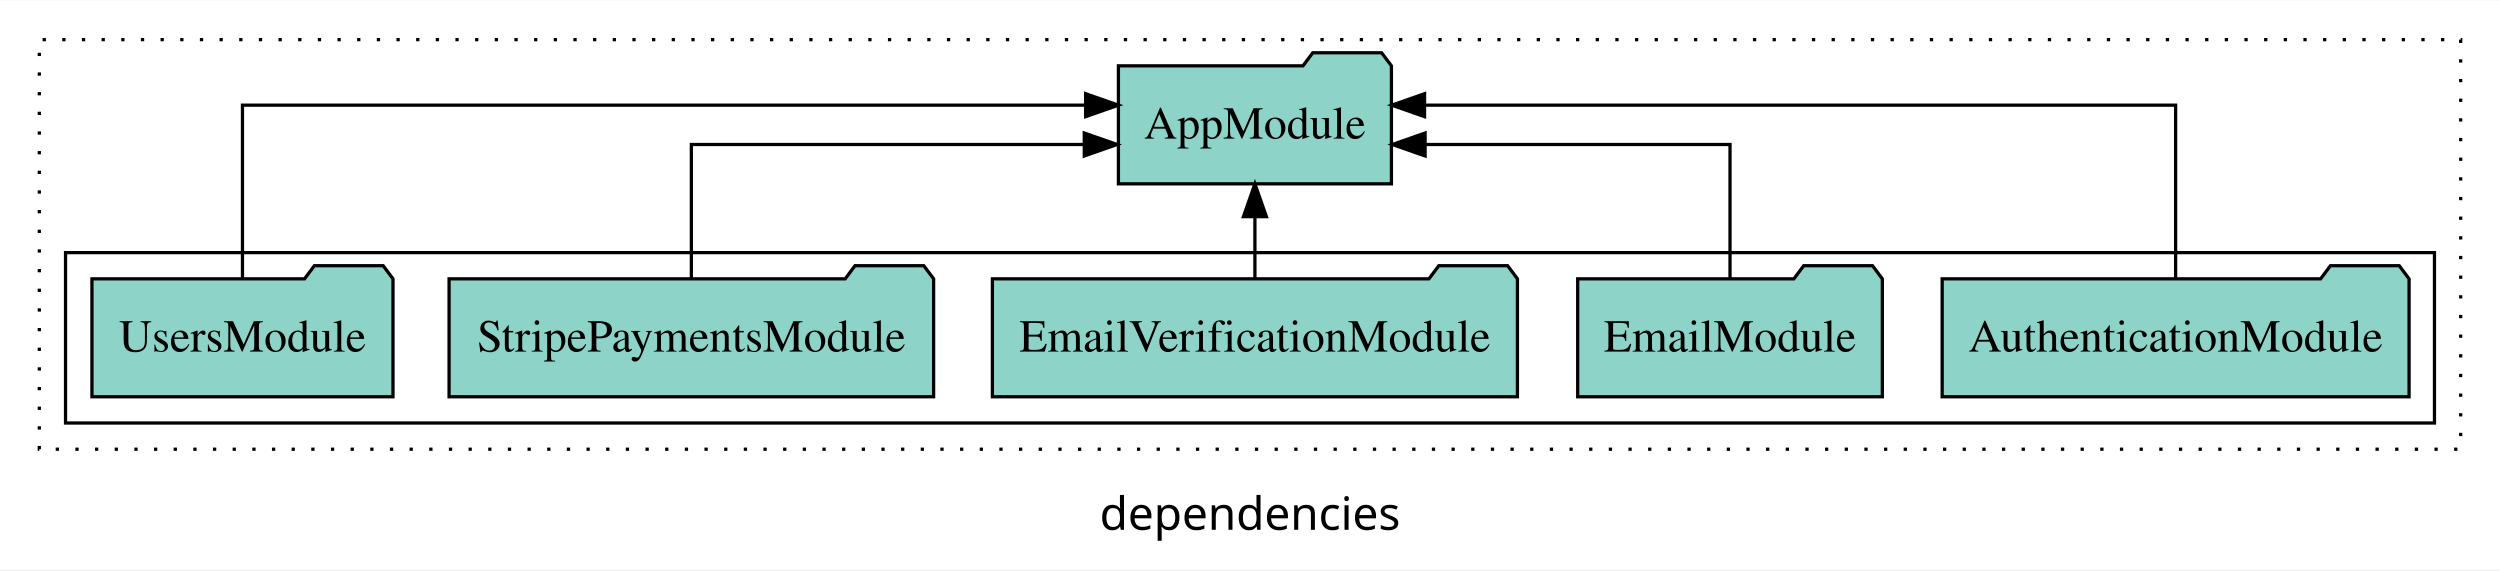
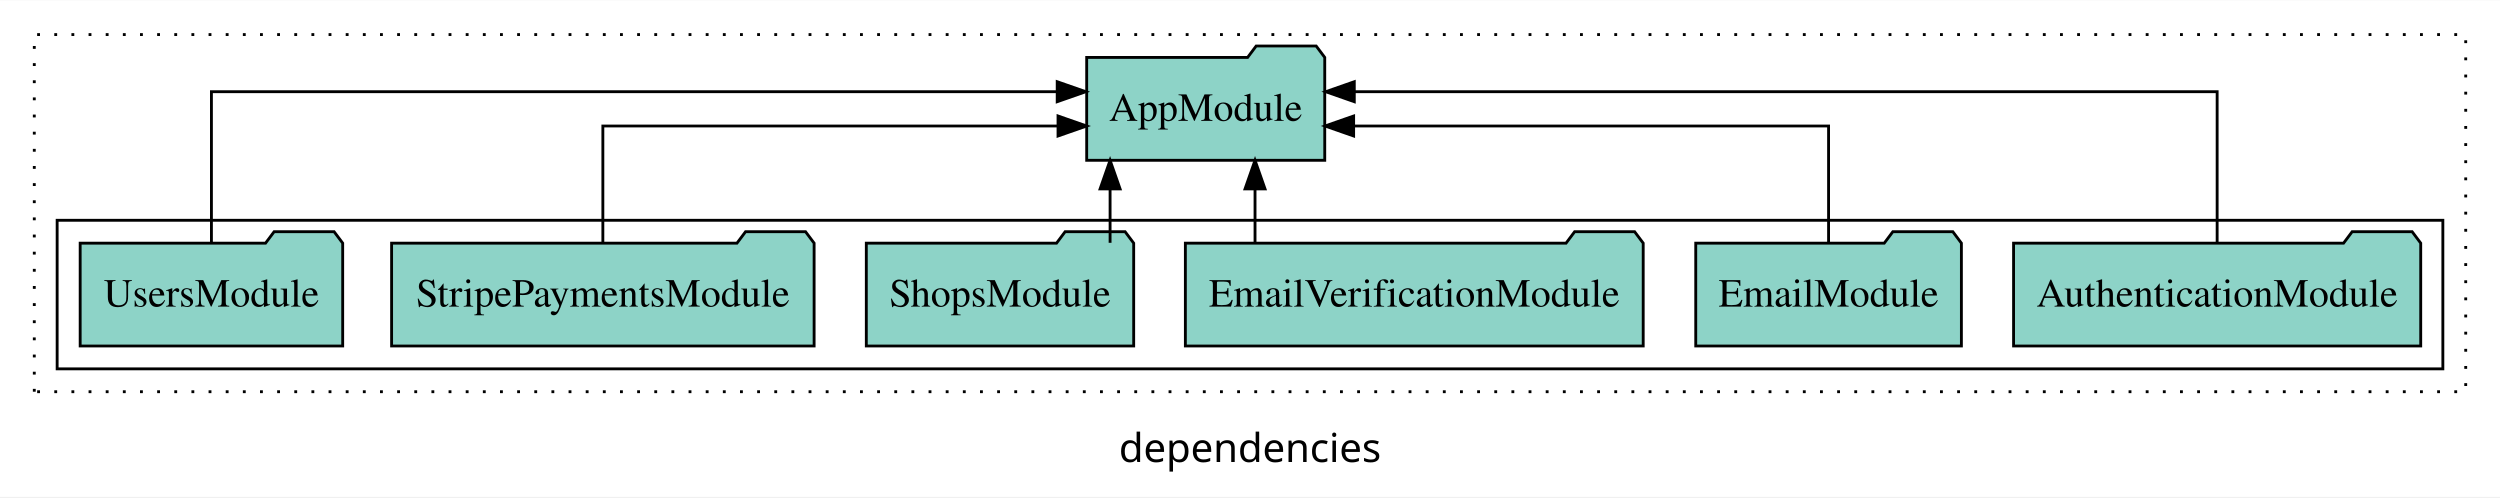
- <svg xmlns="http://www.w3.org/2000/svg" width="763pt" height="174pt" viewBox="0.00 0.00 763.00 173.80">
+ <svg xmlns="http://www.w3.org/2000/svg" width="875pt" height="174pt" viewBox="0.00 0.00 875.00 173.80">
  <g id="graph0" class="graph" transform="scale(1 1) rotate(0) translate(4 169.8)">
-     <polygon fill="white" stroke="transparent" points="-4,4 -4,-169.8 759,-169.8 759,4 -4,4" />
-     <text text-anchor="middle" x="377.5" y="-8.2" font-family="sans-serif" font-size="14.00">dependencies</text>
+     <polygon fill="white" stroke="transparent" points="-4,4 -4,-169.8 871,-169.8 871,4 -4,4" />
+     <text text-anchor="middle" x="433.5" y="-8.2" font-family="sans-serif" font-size="14.00">dependencies</text>
    <g id="clust1" class="cluster">
-       <polygon fill="none" stroke="black" stroke-dasharray="1,5" points="8,-32.8 8,-157.8 747,-157.8 747,-32.8 8,-32.8" />
+       <polygon fill="none" stroke="black" stroke-dasharray="1,5" points="8,-32.8 8,-157.8 859,-157.8 859,-32.8 8,-32.8" />
    </g>
    <g id="clust3" class="cluster">
-       <polygon fill="none" stroke="black" points="16,-40.8 16,-92.8 739,-92.8 739,-40.8 16,-40.8" />
+       <polygon fill="none" stroke="black" points="16,-40.8 16,-92.8 851,-92.8 851,-40.8 16,-40.8" />
    </g>
    <g id="node1" class="node">
-       <polygon fill="#8dd3c7" stroke="black" points="731.25,-84.8 728.25,-88.8 707.25,-88.8 704.25,-84.8 588.75,-84.8 588.75,-48.8 731.25,-48.8 731.25,-84.8" />
-       <text text-anchor="middle" x="660" y="-62.6" font-family="Times,serif" font-size="14.00">AuthenticationModule</text>
+       <polygon fill="#8dd3c7" stroke="black" points="843.25,-84.8 840.25,-88.8 819.25,-88.8 816.25,-84.8 700.75,-84.8 700.75,-48.8 843.25,-48.8 843.25,-84.8" />
+       <text text-anchor="middle" x="772" y="-62.6" font-family="Times,serif" font-size="14.00">AuthenticationModule</text>
    </g>
-     <g id="node6" class="node">
-       <polygon fill="#8dd3c7" stroke="black" points="420.66,-149.8 417.66,-153.8 396.66,-153.8 393.66,-149.8 337.34,-149.8 337.34,-113.8 420.66,-113.8 420.66,-149.8" />
-       <text text-anchor="middle" x="379" y="-127.6" font-family="Times,serif" font-size="14.00">AppModule</text>
+     <g id="node7" class="node">
+       <polygon fill="#8dd3c7" stroke="black" points="459.66,-149.8 456.66,-153.8 435.66,-153.8 432.66,-149.8 376.34,-149.8 376.34,-113.8 459.66,-113.8 459.66,-149.8" />
+       <text text-anchor="middle" x="418" y="-127.6" font-family="Times,serif" font-size="14.00">AppModule</text>
    </g>
    <g id="edge1" class="edge">
-       <path fill="none" stroke="black" d="M660,-85.08C660,-106.12 660,-137.8 660,-137.8 660,-137.8 430.77,-137.8 430.77,-137.8" />
-       <polygon fill="black" stroke="black" points="430.77,-134.3 420.77,-137.8 430.77,-141.3 430.77,-134.3" />
+       <path fill="none" stroke="black" d="M772,-85.08C772,-106.12 772,-137.8 772,-137.8 772,-137.8 470,-137.8 470,-137.8" />
+       <polygon fill="black" stroke="black" points="470,-134.3 460,-137.8 470,-141.3 470,-134.3" />
    </g>
    <g id="node2" class="node">
-       <polygon fill="#8dd3c7" stroke="black" points="570.49,-84.8 567.49,-88.8 546.49,-88.8 543.49,-84.8 477.51,-84.8 477.51,-48.8 570.49,-48.8 570.49,-84.8" />
-       <text text-anchor="middle" x="524" y="-62.6" font-family="Times,serif" font-size="14.00">EmailModule</text>
+       <polygon fill="#8dd3c7" stroke="black" points="682.49,-84.8 679.49,-88.8 658.49,-88.8 655.49,-84.8 589.51,-84.8 589.51,-48.8 682.49,-48.8 682.49,-84.8" />
+       <text text-anchor="middle" x="636" y="-62.6" font-family="Times,serif" font-size="14.00">EmailModule</text>
    </g>
    <g id="edge2" class="edge">
-       <path fill="none" stroke="black" d="M524,-84.82C524,-102.17 524,-125.8 524,-125.8 524,-125.8 430.94,-125.8 430.94,-125.8" />
-       <polygon fill="black" stroke="black" points="430.94,-122.3 420.94,-125.8 430.94,-129.3 430.94,-122.3" />
+       <path fill="none" stroke="black" d="M636,-84.82C636,-102.17 636,-125.8 636,-125.8 636,-125.8 469.77,-125.8 469.77,-125.8" />
+       <polygon fill="black" stroke="black" points="469.77,-122.3 459.77,-125.8 469.77,-129.3 469.77,-122.3" />
    </g>
    <g id="node3" class="node">
-       <polygon fill="#8dd3c7" stroke="black" points="459.12,-84.8 456.12,-88.8 435.12,-88.8 432.12,-84.8 298.88,-84.8 298.88,-48.8 459.12,-48.8 459.12,-84.8" />
-       <text text-anchor="middle" x="379" y="-62.6" font-family="Times,serif" font-size="14.00">EmailVerificationModule</text>
+       <polygon fill="#8dd3c7" stroke="black" points="571.12,-84.8 568.12,-88.8 547.12,-88.8 544.12,-84.8 410.88,-84.8 410.88,-48.8 571.12,-48.8 571.12,-84.8" />
+       <text text-anchor="middle" x="491" y="-62.6" font-family="Times,serif" font-size="14.00">EmailVerificationModule</text>
    </g>
    <g id="edge3" class="edge">
-       <path fill="none" stroke="black" d="M379,-84.91C379,-84.91 379,-103.79 379,-103.79" />
-       <polygon fill="black" stroke="black" points="375.5,-103.79 379,-113.79 382.5,-103.79 375.5,-103.79" />
+       <path fill="none" stroke="black" d="M435.26,-84.91C435.26,-84.91 435.26,-103.79 435.26,-103.79" />
+       <polygon fill="black" stroke="black" points="431.76,-103.79 435.26,-113.79 438.76,-103.79 431.76,-103.79" />
    </g>
    <g id="node4" class="node">
+       <polygon fill="#8dd3c7" stroke="black" points="392.79,-84.8 389.79,-88.8 368.79,-88.8 365.79,-84.8 299.21,-84.8 299.21,-48.8 392.79,-48.8 392.79,-84.8" />
+       <text text-anchor="middle" x="346" y="-62.6" font-family="Times,serif" font-size="14.00">ShopsModule</text>
+     </g>
+     <g id="edge4" class="edge">
+       <path fill="none" stroke="black" d="M384.53,-84.91C384.53,-84.91 384.53,-103.79 384.53,-103.79" />
+       <polygon fill="black" stroke="black" points="381.03,-103.79 384.53,-113.79 388.03,-103.79 381.03,-103.79" />
+     </g>
+     <g id="node5" class="node">
      <polygon fill="#8dd3c7" stroke="black" points="280.94,-84.8 277.94,-88.8 256.94,-88.8 253.94,-84.8 133.06,-84.8 133.06,-48.8 280.94,-48.8 280.94,-84.8" />
      <text text-anchor="middle" x="207" y="-62.6" font-family="Times,serif" font-size="14.00">StripePaymentsModule</text>
    </g>
-     <g id="edge4" class="edge">
-       <path fill="none" stroke="black" d="M207,-84.82C207,-102.17 207,-125.8 207,-125.8 207,-125.8 326.92,-125.8 326.92,-125.8" />
-       <polygon fill="black" stroke="black" points="326.92,-129.3 336.92,-125.8 326.92,-122.3 326.92,-129.3" />
+     <g id="edge5" class="edge">
+       <path fill="none" stroke="black" d="M207,-84.82C207,-102.17 207,-125.8 207,-125.8 207,-125.8 366.31,-125.8 366.31,-125.8" />
+       <polygon fill="black" stroke="black" points="366.31,-129.3 376.31,-125.8 366.31,-122.3 366.31,-129.3" />
    </g>
-     <g id="node5" class="node">
+     <g id="node6" class="node">
      <polygon fill="#8dd3c7" stroke="black" points="115.94,-84.8 112.94,-88.8 91.94,-88.8 88.94,-84.8 24.06,-84.8 24.06,-48.8 115.94,-48.8 115.94,-84.8" />
      <text text-anchor="middle" x="70" y="-62.6" font-family="Times,serif" font-size="14.00">UsersModule</text>
    </g>
-     <g id="edge5" class="edge">
-       <path fill="none" stroke="black" d="M70,-85.08C70,-106.12 70,-137.8 70,-137.8 70,-137.8 327.33,-137.8 327.33,-137.8" />
-       <polygon fill="black" stroke="black" points="327.33,-141.3 337.33,-137.8 327.33,-134.3 327.33,-141.3" />
+     <g id="edge6" class="edge">
+       <path fill="none" stroke="black" d="M70,-85.08C70,-106.12 70,-137.8 70,-137.8 70,-137.8 366.02,-137.8 366.02,-137.8" />
+       <polygon fill="black" stroke="black" points="366.02,-141.3 376.02,-137.8 366.02,-134.3 366.02,-141.3" />
    </g>
  </g>
</svg>
